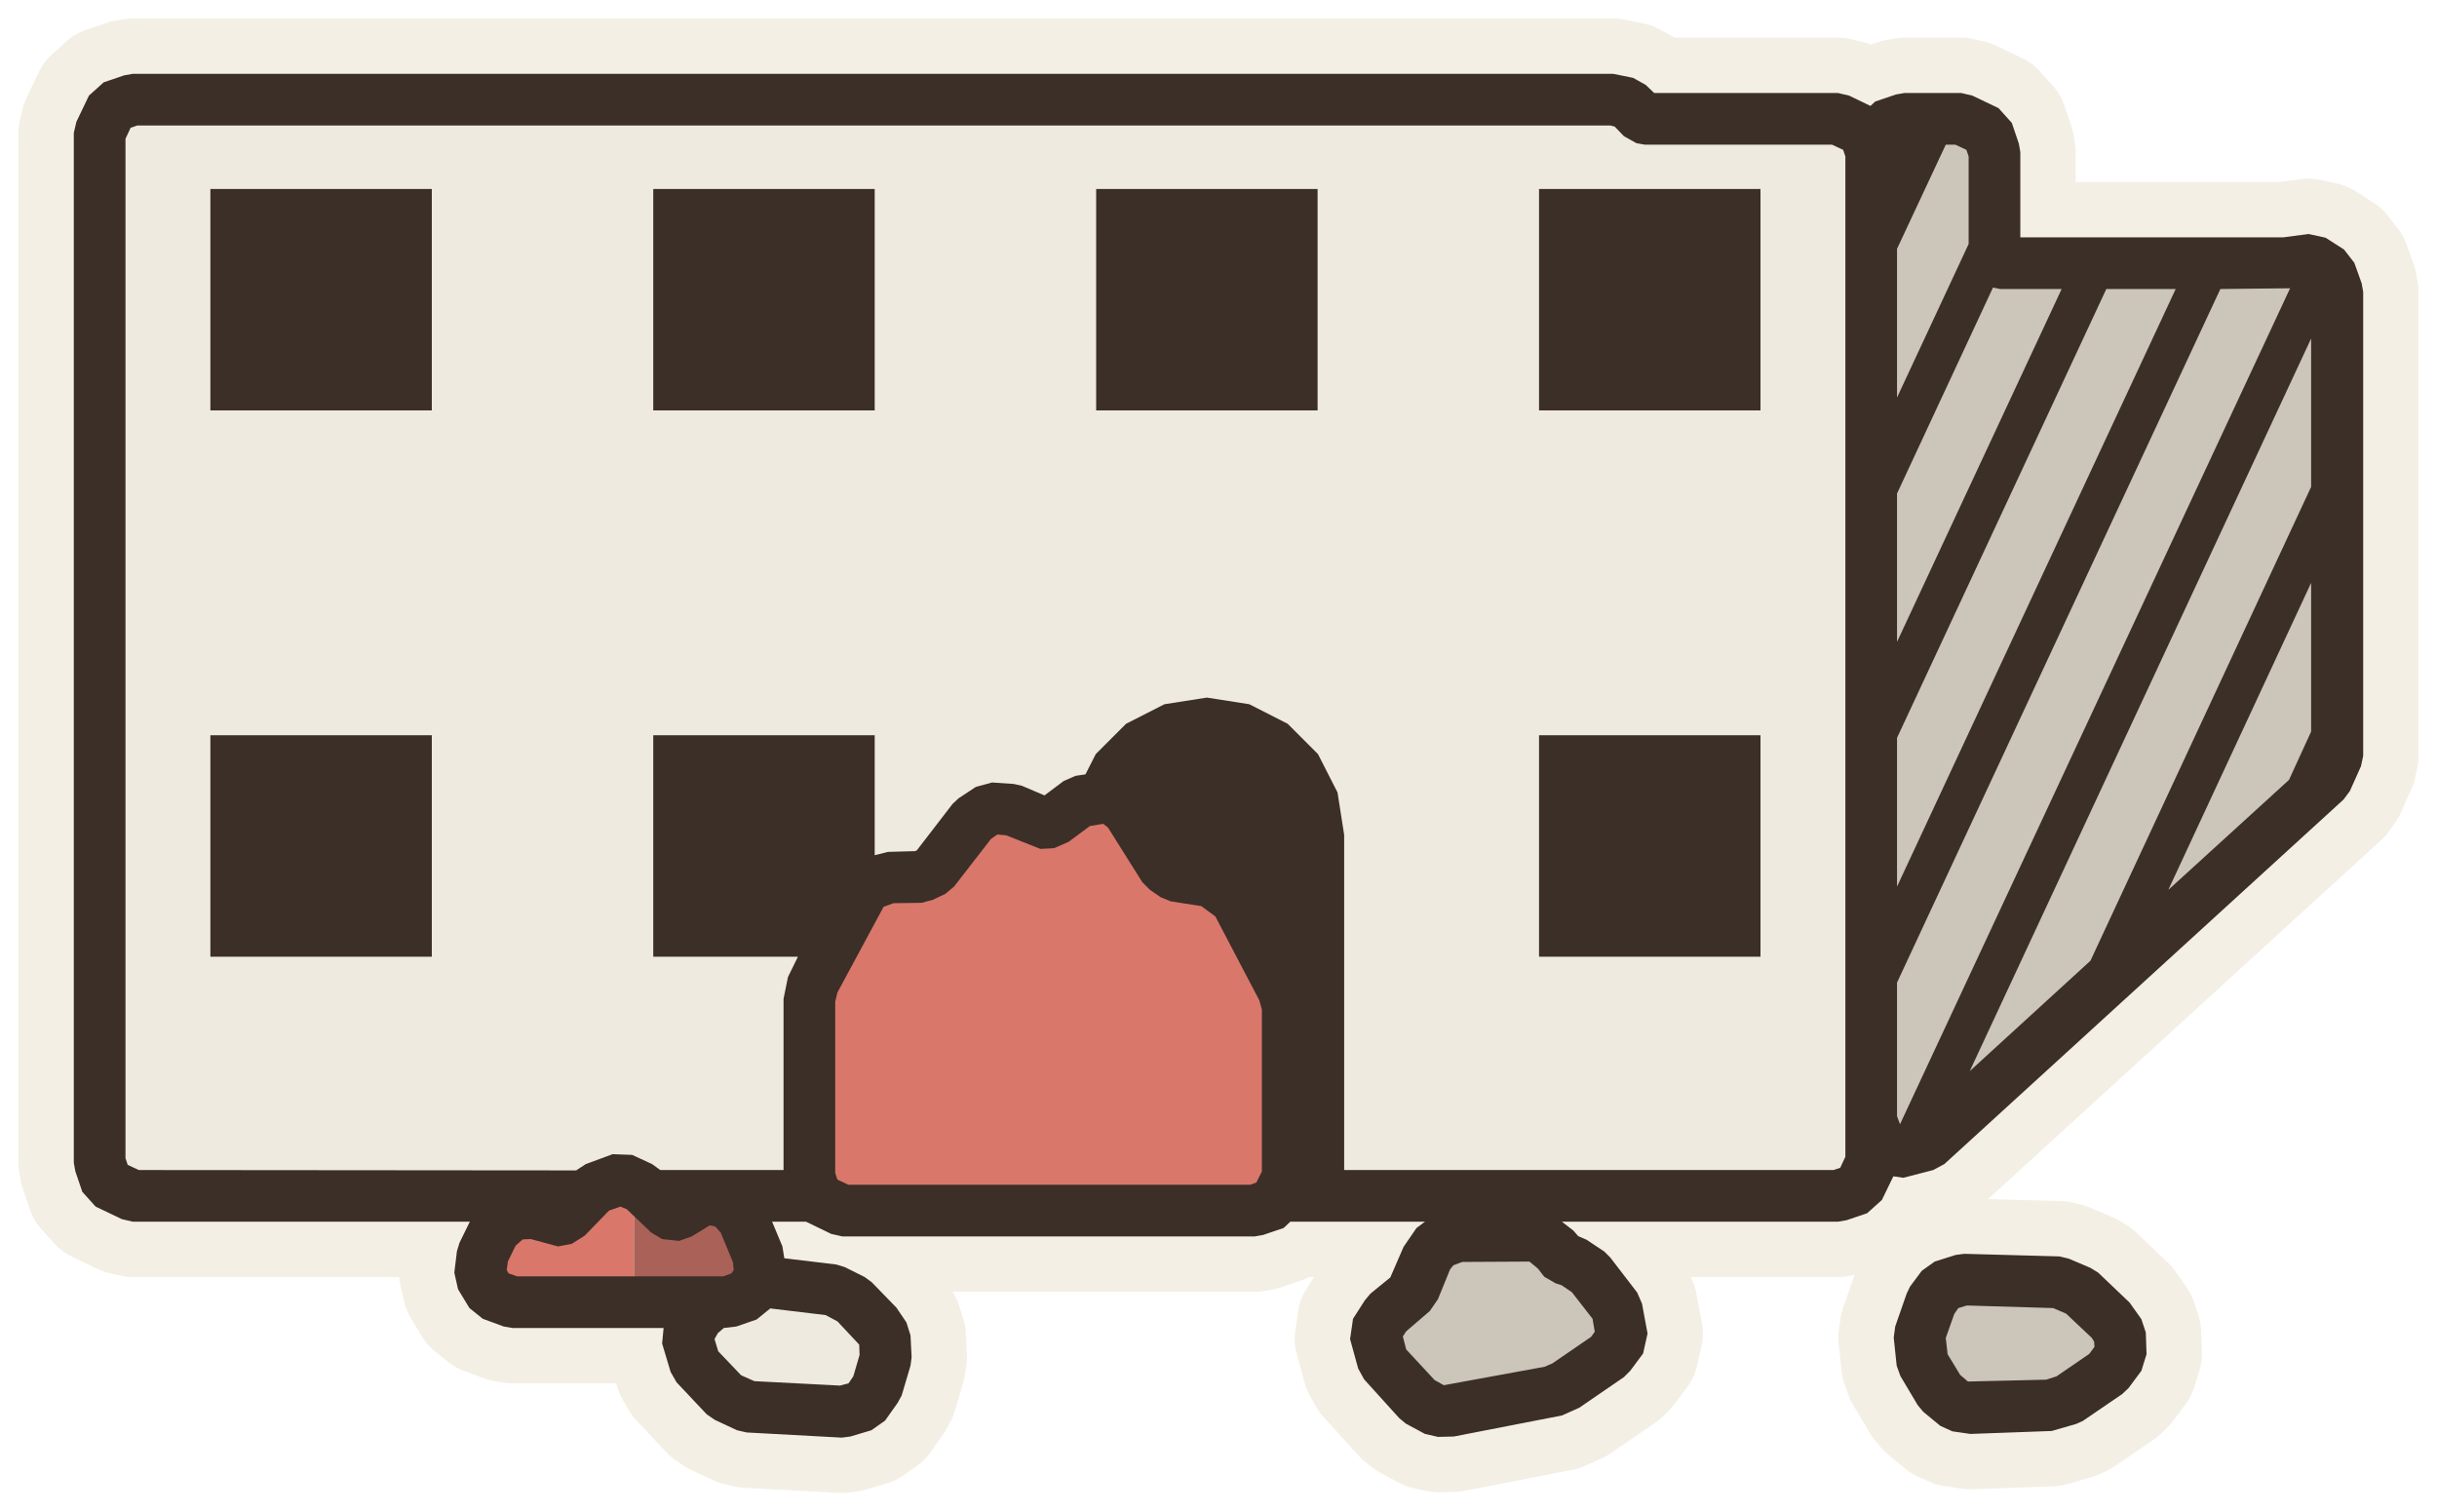
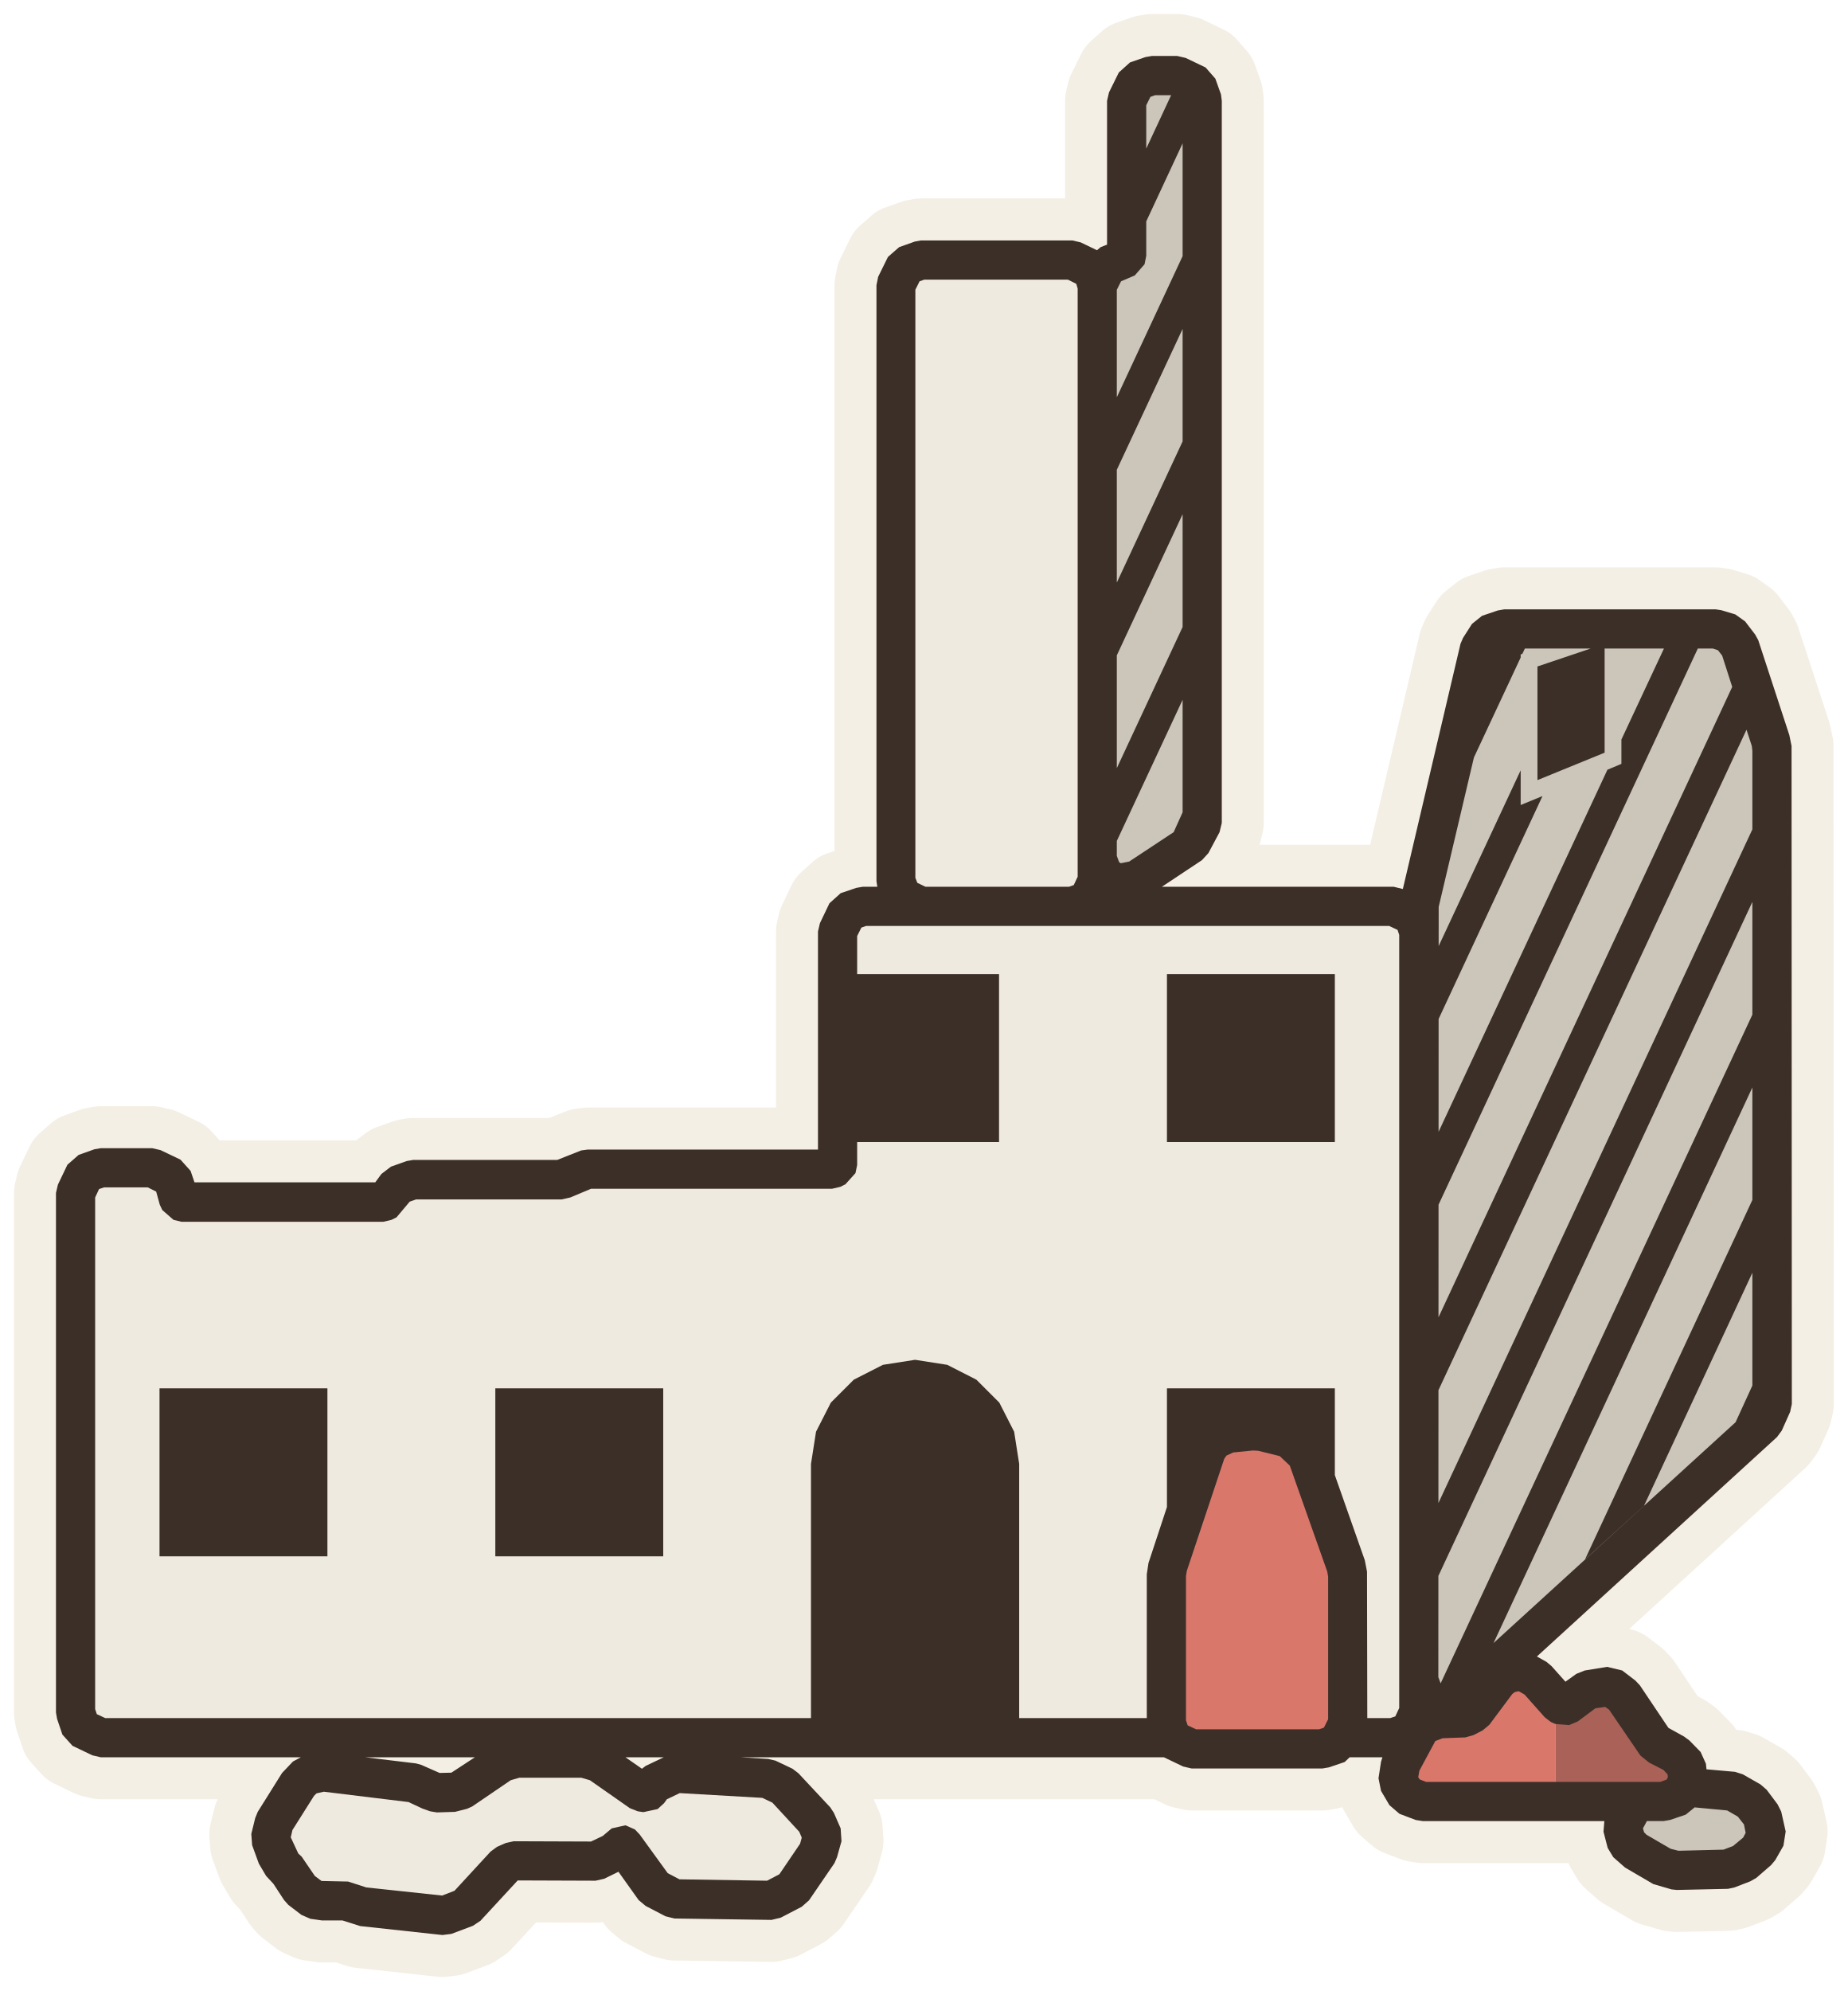
- <svg xmlns="http://www.w3.org/2000/svg" viewBox="-26.7 -32.4 66.03 40.95" data-palette="wall:#EFEADF;roof:#D9776B;wood:#C9A97C;earth:#94744F;water:#8FB0B8;flag:#4A3B32;ink:#3B2F28;halo:#F4EFE4">
-   <path data-role="sil" fill="#F4EFE4" stroke="#F4EFE4" stroke-width="3" stroke-linejoin="round" d="M-3.66 6.52L-3.09 6.35L-2.72 6.09L-2.38 5.61L-2.27 5.41L-2.03 4.6L-2 4.37L-2.03 3.78L-2.14 3.43L-2.41 3.03L-3.08 2.34L-3.27 2.2L-3.81 1.93L-4.04 1.86L-5.45 1.69L-5.5 1.37L-5.78 0.7L-4.86 0.7L-4.18 1.03L-3.87 1.1L7.29 1.1L7.52 1.06L8.08 0.87L8.26 0.7L11.91 0.7L11.68 0.87L11.33 1.38L10.97 2.21L10.43 2.65L10.28 2.83L9.96 3.33L9.88 3.88L10.1 4.68L10.26 4.97L11.21 6.02L11.39 6.17L11.91 6.45L12.26 6.53L12.69 6.52L15.62 5.95L16.09 5.74L17.3 4.91L17.47 4.74L17.82 4.27L17.94 3.73L17.79 2.92L17.66 2.62L16.93 1.67L16.77 1.51L16.29 1.19L16.06 1.09L15.93 0.94L15.62 0.7L23.1 0.7L23.33 0.66L23.89 0.47L24.29 0.11L24.6 -0.53L24.87 -0.49L25.68 -0.7L25.98 -0.86L36.8 -10.74L36.97 -10.97L37.27 -11.64L37.33 -11.92L37.33 -24.49L37.29 -24.72L37.09 -25.28L36.81 -25.64L36.31 -25.96L35.85 -26.06L35.17 -25.97L28.04 -25.97L28.04 -28.28L28 -28.51L27.81 -29.07L27.45 -29.47L26.74 -29.81L26.44 -29.88L24.9 -29.88L24.67 -29.84L24.11 -29.65L23.98 -29.53L23.4 -29.81L23.1 -29.88L18.12 -29.88L17.89 -30.1L17.55 -30.29L17.01 -30.4L-23.1 -30.4L-23.33 -30.36L-23.89 -30.17L-24.29 -29.81L-24.63 -29.1L-24.7 -28.8L-24.7 -0.9L-24.66 -0.67L-24.47 -0.11L-24.11 0.29L-23.4 0.63L-23.1 0.7L-13.97 0.7L-14.25 1.27L-14.32 1.5L-14.39 2.08L-14.29 2.53L-13.98 3.04L-13.62 3.33L-13.05 3.54L-12.81 3.58L-8.72 3.58L-8.76 4L-8.53 4.77L-8.37 5.05L-7.55 5.92L-7.33 6.07L-6.73 6.35L-6.47 6.41L-3.89 6.55ZM28.89 6.37L29.55 6.18L29.73 6.1L30.8 5.37L30.97 5.21L31.32 4.74L31.46 4.29L31.44 3.7L31.32 3.34L31 2.89L30.15 2.08L29.94 1.95L29.35 1.7L29.1 1.64L26.52 1.57L26.29 1.6L25.72 1.78L25.37 2.03L25.05 2.46L24.96 2.65L24.65 3.54L24.61 3.84L24.69 4.6L24.79 4.88L25.26 5.67L25.41 5.85L25.87 6.23L26.2 6.38L26.69 6.45Z" />
-   <path data-role="wall" fill="#EFEADF" d="M-13.32 0L-12.85 -0.21L-12.26 -0.23L-12.02 -0.2L-11.67 -0.1L-11.09 -0.69L-10.83 -0.86L-10.1 -1.13L-9.57 -1.11L-9.03 -0.86L-8.84 -0.73L-8.39 -0.3L-8.13 -0.44L-7.79 -0.57L-7.41 -0.61L-6.83 -0.5L-6.43 -0.28L-6.18 0L-5.34 0L-5.43 -0.27L-5.47 -0.5L-5.47 -5.34L-5.35 -5.93L-3.94 -8.59L-3.72 -8.86L-3.42 -9.08L-2.87 -9.28L-2.64 -9.32L-1.91 -9.34L-1.86 -9.36L-0.89 -10.62L-0.73 -10.77L-0.26 -11.08L0.18 -11.2L0.77 -11.16L0.99 -11.11L1.6 -10.85L2.12 -11.24L2.44 -11.38L3.28 -11.51L3.83 -11.37L4.29 -11L4.44 -10.82L5.36 -9.37L5.4 -9.34L6.24 -9.2L6.54 -9.08L7.18 -8.61L7.39 -8.37L8.76 -5.72L8.89 -5.13L8.89 -0.5L8.82 -0.2L8.72 0L23.1 0L23.66 -0.19L24 -0.9L24 -28.28L23.81 -28.84L23.1 -29.18L17.87 -29.18L17.8 -29.21L17.4 -29.61L17.01 -29.7L-23.1 -29.7L-23.66 -29.51L-24 -28.8L-24 -0.9L-23.81 -0.34L-23.1 0ZM-3.29 5.68L-2.94 5.21L-2.7 4.4L-2.73 3.81L-2.92 3.52L-3.59 2.82L-4.12 2.56L-5.47 2.39L-5.52 2.56L-5.83 3.06L-6.2 3.35L-6.75 3.54L-6.98 3.58L-7.97 3.58L-8.09 3.8L-7.86 4.57L-7.04 5.43L-6.43 5.71L-3.85 5.85Z" />
-   <path data-role="wall-shade" fill="#cbc5ba" d="M25.51 -1.38L36.33 -11.25L36.63 -11.92L36.63 -24.49L36.43 -25.05L35.93 -25.37L35.27 -25.27L27.49 -25.27L27.43 -25.29L27.34 -25.48L27.34 -28.28L27.15 -28.84L26.44 -29.18L24.9 -29.18L24.48 -29.04L24.66 -28.51L24.7 -28.28L24.7 -1.17ZM12.56 5.83L15.35 5.31L15.69 5.16L16.9 4.33L17.25 3.85L17.11 3.04L16.38 2.09L15.9 1.77L15.62 1.68L15.49 1.49L15.03 1.12L14.73 1.07L12.8 1.09L12.24 1.29L11.97 1.65L11.61 2.53L11.48 2.7L10.87 3.19L10.56 3.7L10.77 4.5L11.73 5.55L12.25 5.83ZM28.86 5.67L29.34 5.52L30.4 4.79L30.76 4.32L30.74 3.73L30.52 3.4L29.67 2.59L29.08 2.34L26.5 2.27L25.93 2.44L25.62 2.87L25.31 3.77L25.39 4.52L25.86 5.31L26.32 5.69L26.67 5.75Z" />
-   <path data-role="roof" fill="#D9776B" d="M7.85 0.21L8.19 -0.5L8.19 -5.13L8.08 -5.55L6.78 -8.04L6.13 -8.51L5.14 -8.67L4.84 -8.87L3.85 -10.45L3.39 -10.82L2.54 -10.69L1.83 -10.14L1.63 -10.09L0.72 -10.46L0.13 -10.5L-0.34 -10.19L-1.41 -8.81L-1.74 -8.64L-2.63 -8.63L-3.18 -8.42L-3.4 -8.15L-4.67 -5.76L-4.77 -5.34L-4.77 -0.5L-4.58 0.06L-3.87 0.4L7.29 0.4ZM-9.52 -0.31L-9.86 -0.47L-10.59 -0.2L-11.36 0.59L-11.56 0.67L-12.23 0.47L-12.82 0.49L-13.3 0.93L-13.62 1.58L-13.7 2.17L-13.39 2.67L-12.81 2.88L-9.52 2.88Z" />
-   <path data-role="roof-shade" fill="#aa6157" d="M-6.42 2.69L-6.11 2.19L-6.15 1.64L-6.56 0.63L-6.96 0.18L-7.54 0.08L-7.88 0.21L-8.34 0.51L-8.47 0.54L-8.58 0.48L-9.32 -0.22L-9.52 -0.31L-9.52 2.88L-6.98 2.88Z" />
-   <path data-role="ink" fill="#3B2F28" d="M-3.66 6.52L-3.09 6.35L-2.72 6.09L-2.38 5.61L-2.27 5.41L-2.03 4.6L-2 4.37L-2.03 3.78L-2.14 3.43L-2.41 3.03L-3.08 2.34L-3.27 2.2L-3.81 1.93L-4.04 1.86L-5.45 1.69L-5.5 1.37L-5.78 0.7L-4.86 0.7L-4.18 1.03L-3.87 1.1L7.29 1.1L7.52 1.06L8.08 0.87L8.26 0.7L11.91 0.7L11.68 0.87L11.33 1.38L10.97 2.21L10.43 2.65L10.28 2.83L9.96 3.33L9.88 3.88L10.1 4.68L10.26 4.97L11.21 6.02L11.39 6.17L11.91 6.45L12.26 6.53L12.69 6.52L15.62 5.95L16.09 5.74L17.3 4.91L17.47 4.74L17.82 4.27L17.94 3.73L17.79 2.92L17.66 2.62L16.93 1.67L16.77 1.51L16.29 1.19L16.06 1.09L15.93 0.94L15.62 0.7L23.1 0.7L23.33 0.66L23.89 0.47L24.29 0.11L24.6 -0.53L24.87 -0.49L25.68 -0.7L25.98 -0.86L36.8 -10.74L36.97 -10.97L37.27 -11.64L37.33 -11.92L37.33 -24.49L37.29 -24.72L37.09 -25.28L36.81 -25.64L36.31 -25.96L35.85 -26.06L35.17 -25.97L28.04 -25.97L28.04 -28.28L28 -28.51L27.81 -29.07L27.45 -29.47L26.74 -29.81L26.44 -29.88L24.9 -29.88L24.67 -29.84L24.11 -29.65L23.98 -29.53L23.4 -29.81L23.1 -29.88L18.12 -29.88L17.89 -30.1L17.55 -30.29L17.01 -30.4L-23.1 -30.4L-23.33 -30.36L-23.89 -30.17L-24.29 -29.81L-24.63 -29.1L-24.7 -28.8L-24.7 -0.9L-24.66 -0.67L-24.47 -0.11L-24.11 0.29L-23.4 0.63L-23.1 0.7L-13.97 0.7L-14.25 1.27L-14.32 1.5L-14.39 2.08L-14.29 2.53L-13.98 3.04L-13.62 3.33L-13.05 3.54L-12.81 3.58L-8.72 3.58L-8.76 4L-8.53 4.77L-8.37 5.05L-7.55 5.92L-7.33 6.07L-6.73 6.35L-6.47 6.41L-3.89 6.55ZM-11.09 -0.69L-22.94 -0.7L-23.24 -0.84L-23.3 -1.02L-23.3 -28.64L-23.16 -28.94L-22.98 -29L16.93 -29L17.05 -28.97L17.3 -28.71L17.64 -28.52L17.87 -28.48L22.94 -28.48L23.24 -28.34L23.3 -28.16L23.3 -1.06L23.16 -0.76L22.98 -0.7L9.72 -0.7L9.72 -9.78L9.54 -10.93L9.01 -11.97L8.19 -12.79L7.15 -13.32L6 -13.5L4.85 -13.32L3.81 -12.79L2.99 -11.97L2.71 -11.42L2.44 -11.38L2.12 -11.24L1.6 -10.85L0.99 -11.11L0.77 -11.16L0.18 -11.2L-0.26 -11.08L-0.73 -10.77L-0.89 -10.62L-1.86 -9.36L-1.91 -9.34L-2.64 -9.32L-3 -9.23L-3 -12.48L-9 -12.48L-9 -6.48L-5.08 -6.48L-5.35 -5.93L-5.47 -5.34L-5.47 -0.7L-8.81 -0.7L-9.03 -0.86L-9.57 -1.11L-10.1 -1.13L-10.83 -0.86ZM24.7 -2.16L24.7 -25.66L26.02 -28.48L26.28 -28.48L26.58 -28.34L26.64 -28.16L26.64 -25.79L24.7 -21.63L24.7 -19.03L27.3 -24.61L27.49 -24.57L29.16 -24.57L24.7 -15.01L24.7 -12.41L30.37 -24.57L32.25 -24.57L24.7 -8.38L24.7 -5.78L33.46 -24.57L35.35 -24.59L24.78 -1.94ZM-15 -27.28L-21 -27.28L-21 -21.28L-15 -21.28ZM-3 -27.28L-9 -27.28L-9 -21.28L-3 -21.28ZM9 -27.28L3 -27.28L3 -21.28L9 -21.28ZM21 -27.28L15 -27.28L15 -21.28L21 -21.28ZM26.67 -3.38L35.92 -23.23L35.92 -19.21L29.94 -6.37ZM35.92 -16.61L35.92 -12.58L35.32 -11.27L32.05 -8.29ZM-15 -12.48L-21 -12.48L-21 -6.48L-15 -6.48ZM21 -12.48L15 -12.48L15 -6.48L21 -6.48ZM-3.71 -0.3L-4.01 -0.44L-4.07 -0.62L-4.07 -5.26L-4.01 -5.51L-2.76 -7.83L-2.49 -7.93L-1.73 -7.94L-1.43 -8.02L-1.09 -8.18L-0.85 -8.38L0.15 -9.67L0.32 -9.79L0.56 -9.77L1.49 -9.4L1.86 -9.42L2.25 -9.59L2.83 -10.02L3.19 -10.08L3.32 -9.98L4.25 -8.5L4.46 -8.29L4.75 -8.09L5.02 -7.98L5.85 -7.85L6.23 -7.57L7.42 -5.3L7.49 -5.05L7.49 -0.66L7.34 -0.36L7.17 -0.3ZM-12.69 2.18L-12.92 2.1L-12.97 2.01L-12.94 1.78L-12.73 1.35L-12.54 1.18L-12.32 1.17L-11.58 1.37L-11.21 1.3L-10.86 1.08L-10.2 0.4L-9.89 0.29L-9.72 0.36L-9.06 0.99L-8.76 1.17L-8.3 1.22L-7.96 1.1L-7.47 0.8L-7.32 0.83L-7.17 1L-6.84 1.8L-6.82 2.01L-6.88 2.1L-7.1 2.18ZM28.89 6.37L29.55 6.18L29.73 6.1L30.8 5.37L30.97 5.21L31.32 4.74L31.46 4.29L31.44 3.7L31.32 3.34L31 2.89L30.15 2.08L29.94 1.95L29.35 1.7L29.1 1.64L26.52 1.57L26.29 1.6L25.72 1.78L25.37 2.03L25.05 2.46L24.96 2.65L24.65 3.54L24.61 3.84L24.69 4.6L24.79 4.88L25.26 5.67L25.41 5.85L25.87 6.23L26.2 6.38L26.69 6.45ZM12.42 5.13L12.17 4.99L11.4 4.16L11.31 3.81L11.4 3.67L12.04 3.12L12.26 2.8L12.59 1.99L12.68 1.88L12.92 1.79L14.74 1.78L14.97 1.97L15.14 2.19L15.45 2.37L15.61 2.42L15.89 2.61L16.45 3.33L16.51 3.68L16.41 3.82L15.36 4.54L15.15 4.63ZM-4.01 3.4L-3.42 4.03L-3.41 4.31L-3.58 4.89L-3.71 5.08L-3.94 5.14L-6.26 5.02L-6.62 4.86L-7.24 4.21L-7.34 3.88L-7.25 3.72L-7.09 3.58L-6.75 3.54L-6.2 3.35L-5.83 3.05L-4.33 3.23ZM26.62 5.03L26.41 4.85L26.07 4.29L26.02 3.85L26.25 3.2L26.36 3.04L26.59 2.97L28.93 3.04L29.28 3.19L29.98 3.85L30.04 3.95L30.05 4.09L29.91 4.28L29.02 4.89L28.74 4.98Z" />
+ <svg xmlns="http://www.w3.org/2000/svg" viewBox="-26.7 -62.08 66.03 71.13" data-palette="wall:#EFEADF;roof:#D9776B;wood:#C9A97C;earth:#94744F;water:#8FB0B8;flag:#4A3B32;ink:#3B2F28;halo:#F4EFE4">
+   <path data-role="sil" fill="#F4EFE4" stroke="#F4EFE4" stroke-width="3" stroke-linejoin="round" d="M-10.57 7.01L-9.8 6.72L-9.53 6.54L-8.2 5.1L-5.42 5.11L-5.11 5.04L-4.6 4.79L-3.88 5.8L-3.63 6.01L-2.92 6.38L-2.6 6.46L0.87 6.51L1.2 6.43L1.95 6.04L2.21 5.81L3.12 4.48L3.21 4.27L3.37 3.7L3.34 3.24L3.1 2.69L2.97 2.49L1.83 1.27L1.62 1.11L1.01 0.82L0.75 0.76L-0.24 0.7L14.89 0.7L15.58 1.03L15.88 1.1L20.56 1.1L20.79 1.06L21.35 0.87L21.53 0.7L22.7 0.7L22.65 0.86L22.56 1.45L22.65 1.9L22.95 2.41L23.31 2.72L23.89 2.94L24.14 2.98L30.63 2.98L30.6 3.36L30.75 3.94L30.95 4.27L31.37 4.64L32.38 5.23L33.03 5.42L33.22 5.44L35.05 5.4L35.28 5.35L35.85 5.13L36.06 5.01L36.59 4.55L36.74 4.37L37.03 3.86L37.11 3.35L36.95 2.64L36.82 2.38L36.43 1.86L36.21 1.67L35.58 1.31L35.3 1.22L34.28 1.13L34.26 0.93L34.07 0.51L33.67 0.1L33.48 -0.04L32.92 -0.35L31.9 -1.87L31.74 -2.04L31.27 -2.4L30.73 -2.53L29.93 -2.4L29.63 -2.28L29.24 -2L28.74 -2.56L28.56 -2.71L28.22 -2.9L36.8 -10.74L36.97 -10.97L37.27 -11.64L37.33 -11.92L37.32 -35.43L37.24 -35.82L36.13 -39.21L36.02 -39.41L35.66 -39.88L35.31 -40.13L34.81 -40.28L34.61 -40.31L27.05 -40.31L26.82 -40.27L26.26 -40.08L25.9 -39.79L25.58 -39.29L25.49 -39.08L23.43 -30.32L23.1 -30.4L14.82 -30.4L16.25 -31.35L16.48 -31.6L16.88 -32.35L16.96 -32.68L16.96 -58.48L16.93 -58.71L16.73 -59.27L16.38 -59.67L15.67 -60.01L15.37 -60.08L14.46 -60.08L14.23 -60.04L13.68 -59.85L13.28 -59.49L12.93 -58.78L12.86 -58.48L12.86 -53.34L12.63 -53.25L12.5 -53.14L11.92 -53.42L11.62 -53.49L6.21 -53.49L5.99 -53.45L5.43 -53.25L5.03 -52.9L4.68 -52.19L4.62 -51.89L4.62 -30.6L4.65 -30.4L4.13 -30.4L3.9 -30.36L3.34 -30.17L2.94 -29.81L2.6 -29.1L2.53 -28.8L2.53 -21.01L-5.7 -21.01L-5.93 -20.98L-6.79 -20.64L-11.94 -20.64L-12.17 -20.6L-12.73 -20.4L-13.07 -20.14L-13.29 -19.84L-19.75 -19.84L-19.89 -20.25L-20.25 -20.65L-20.96 -20.99L-21.26 -21.06L-23.1 -21.06L-23.33 -21.02L-23.89 -20.82L-24.29 -20.47L-24.63 -19.76L-24.7 -19.46L-24.7 -0.9L-24.66 -0.67L-24.47 -0.11L-24.11 0.29L-23.4 0.63L-23.1 0.7L-15.95 0.7L-16.23 0.85L-16.62 1.26L-17.49 2.65L-17.58 2.87L-17.72 3.44L-17.69 3.84L-17.45 4.5L-17.19 4.94L-16.93 5.22L-16.55 5.8L-16.4 5.97L-15.93 6.33L-15.61 6.47L-15.19 6.53L-14.46 6.53L-13.83 6.73L-10.89 7.05ZM-4.35 0.7L-2.98 0.7L-3.63 1.01L-3.76 1.11ZM-10.99 1.26L-11.65 0.97L-11.83 0.92L-13.65 0.7L-9.73 0.7L-10.57 1.25Z" />
+   <path data-role="wall" fill="#EFEADF" d="M12.52 -30.6L12.52 -51.89L12.32 -52.45L11.62 -52.79L6.21 -52.79L5.66 -52.59L5.32 -51.89L5.32 -30.6L5.38 -30.4L12.42 -30.4ZM14.32 -0.27L14.28 -0.5L14.29 -5.96L14.37 -6.35L15.82 -10.64L16.05 -11L16.35 -11.26L16.89 -11.51L17.11 -11.57L18.11 -11.66L18.54 -11.62L19.54 -11.37L19.84 -11.21L20.47 -10.64L20.66 -10.35L22.1 -6.22L22.16 -5.81L22.16 -0.5L22.09 -0.2L21.99 0L23.05 0L23.39 -0.63L23.61 -0.9L23.9 -1.11L24 -1.15L24 -28.8L23.81 -29.36L23.1 -29.7L4.13 -29.7L3.57 -29.51L3.23 -28.8L3.23 -20.46L3.21 -20.4L3.03 -20.31L-5.7 -20.31L-6.27 -20.11L-6.63 -19.93L-11.94 -19.93L-12.5 -19.74L-12.79 -19.33L-12.83 -19.22L-13.01 -19.14L-20.21 -19.14L-20.27 -19.16L-20.36 -19.34L-20.36 -19.46L-20.55 -20.02L-21.26 -20.36L-23.1 -20.36L-23.66 -20.16L-24 -19.46L-24 -0.9L-23.81 -0.34L-23.1 0L14.41 0ZM-10.05 6.07L-8.66 4.54L-8.34 4.4L-5.42 4.41L-4.71 4.07L-4.57 3.89L-4.46 3.83L-3.31 5.39L-2.59 5.76L0.88 5.81L1.63 5.42L2.54 4.09L2.69 3.52L2.46 2.97L1.32 1.74L0.71 1.46L-2.55 1.27L-3.33 1.64L-3.54 1.93L-3.6 1.97L-3.79 1.94L-5.31 0.89L-5.82 0.73L-8.25 0.73L-8.75 0.88L-10.22 1.88L-10.46 1.95L-11.1 1.97L-11.38 1.87L-11.46 1.81L-11.92 1.61L-15.16 1.22L-15.74 1.35L-16.03 1.64L-16.9 3.02L-17.03 3.6L-16.85 4.14L-16.59 4.59L-16.39 4.76L-15.97 5.42L-15.5 5.78L-15.2 5.83L-14.43 5.82L-13.76 6.04L-10.81 6.36Z" />
+   <path data-role="wall-shade" fill="#cbc5ba" d="M13.91 -30.63L15.86 -31.93L16.27 -32.68L16.27 -58.48L16.07 -59.04L15.37 -59.38L14.46 -59.38L13.9 -59.19L13.56 -58.48L13.56 -52.94L13.54 -52.87L12.99 -52.64L13.18 -52.12L13.21 -51.89L13.21 -30.51ZM25.45 -1.4L25.49 -1.43L26.37 -2.57L26.66 -2.82L27.01 -2.98L27.33 -3.04L36.33 -11.25L36.63 -11.92L36.63 -35.32L36.58 -35.6L35.46 -38.99L35.1 -39.46L34.61 -39.61L27.05 -39.61L26.49 -39.41L26.17 -38.92L24.07 -30.01L24.47 -29.59L24.66 -29.03L24.7 -28.8L24.7 -1.38ZM35.03 4.7L35.6 4.48L36.13 4.02L36.43 3.51L36.26 2.8L35.87 2.28L35.24 1.92L34.25 1.83L34.21 1.96L33.9 2.46L33.54 2.75L32.98 2.94L32.75 2.98L31.36 2.98L31.27 3.19L31.42 3.76L31.72 4.04L32.73 4.62L33.2 4.74Z" />
+   <path data-role="roof" fill="#D9776B" d="M21.12 0.21L21.46 -0.5L21.46 -5.81L21.41 -6.11L20 -10.12L19.37 -10.69L18.37 -10.94L18.06 -10.97L17.18 -10.88L16.64 -10.63L16.42 -10.27L15.03 -6.13L14.98 -5.84L14.98 -0.5L15.18 0.06L15.88 0.4L20.56 0.4ZM28.89 -1.34L28.22 -2.1L27.7 -2.39L27.12 -2.29L26.83 -2.04L25.96 -0.88L25.63 -0.71L24.71 -0.68L24.15 -0.46L23.94 -0.19L23.34 0.96L23.25 1.55L23.55 2.06L24.14 2.28L28.89 2.28Z" />
+   <path data-role="roof-shade" fill="#aa6157" d="M33.31 2.09L33.62 1.59L33.56 1L33.16 0.58L32.55 0.27L32.38 0.12L31.32 -1.48L30.84 -1.84L30.04 -1.71L29.27 -1.15L29.18 -1.12L29.02 -1.2L28.89 -1.34L28.89 2.28L32.75 2.28Z" />
+   <path data-role="ink" fill="#3B2F28" d="M6.08 -30.54L6.01 -30.72L6.01 -51.73L6.16 -52.03L6.33 -52.09L11.46 -52.09L11.76 -51.94L11.81 -51.77L11.81 -30.76L11.67 -30.46L11.5 -30.4L6.37 -30.4ZM13.29 -31.28L13.21 -31.5L13.21 -51.73L13.36 -52.03L13.85 -52.24L14.2 -52.64L14.26 -52.94L14.26 -58.32L14.41 -58.62L14.58 -58.68L15.15 -58.68L14.26 -56.77L14.26 -54.17L15.56 -56.96L15.56 -52.93L13.21 -47.89L13.21 -45.3L15.56 -50.33L15.56 -46.31L13.21 -41.27L13.21 -38.67L15.56 -43.71L15.56 -39.68L13.21 -34.64L13.21 -32.04L15.56 -37.08L15.56 -33.06L15.24 -32.35L13.65 -31.3L13.35 -31.24ZM24.7 -2.16L24.71 -29.68L25.97 -35.02L27.64 -38.59L27.64 -38.7L27.7 -38.72L27.79 -38.91L30.14 -38.91L28.24 -38.27L28.24 -34.21L30.64 -35.19L30.64 -38.91L32.76 -38.91L31.24 -35.66L31.24 -34.79L30.74 -34.58L24.7 -21.63L24.7 -19.03L33.97 -38.91L34.51 -38.91L34.69 -38.85L34.84 -38.66L35.2 -37.54L24.7 -15.01L24.7 -12.41L35.71 -36.01L35.9 -35.43L35.92 -35.26L35.92 -32.45L24.7 -8.38L24.7 -5.78L35.92 -29.86L35.92 -25.83L24.78 -1.94ZM28.42 -33.64L27.64 -33.32L27.64 -34.56L24.7 -28.26L24.7 -25.66ZM-22.94 -0.7L-23.24 -0.84L-23.3 -1.02L-23.3 -19.3L-23.16 -19.6L-22.98 -19.66L-21.42 -19.66L-21.12 -19.51L-20.99 -19.04L-20.9 -18.85L-20.5 -18.5L-20.21 -18.43L-13.01 -18.43L-12.71 -18.5L-12.53 -18.59L-12.06 -19.15L-11.83 -19.23L-6.63 -19.23L-6.32 -19.3L-5.58 -19.61L3.03 -19.61L3.33 -19.68L3.51 -19.77L3.87 -20.17L3.93 -20.46L3.93 -21.28L9 -21.28L9 -27.28L3.93 -27.28L3.93 -28.64L4.08 -28.94L4.25 -29L22.94 -29L23.24 -28.86L23.3 -28.68L23.3 -1.06L23.16 -0.76L22.98 -0.7L22.16 -0.7L22.15 -5.93L22.07 -6.34L21 -9.38L21 -12.48L15 -12.48L15 -8.24L14.34 -6.24L14.28 -5.84L14.28 -0.7L9.72 -0.7L9.72 -9.78L9.54 -10.93L9.01 -11.97L8.19 -12.79L7.15 -13.32L6 -13.5L4.85 -13.32L3.81 -12.79L2.99 -11.97L2.46 -10.93L2.28 -9.78L2.28 -0.7ZM21 -27.28L15 -27.28L15 -21.28L21 -21.28ZM26.67 -3.38L35.92 -23.23L35.92 -19.21L29.94 -6.37L32.05 -8.29L35.92 -16.61L35.92 -12.58L35.32 -11.27ZM-15 -12.48L-21 -12.48L-21 -6.48L-15 -6.48ZM-3 -12.48L-9 -12.48L-9 -6.48L-3 -6.48ZM16.04 -0.3L15.74 -0.44L15.68 -0.62L15.68 -5.78L15.71 -5.96L17.05 -9.97L17.13 -10.08L17.37 -10.19L18.07 -10.26L18.26 -10.25L19.03 -10.06L19.39 -9.72L20.73 -5.93L20.76 -5.75L20.76 -0.66L20.61 -0.36L20.44 -0.3ZM24.26 1.58L24.03 1.49L23.98 1.41L24.02 1.18L24.59 0.12L24.85 0.02L25.66 -0.01L25.95 -0.09L26.28 -0.26L26.52 -0.46L27.34 -1.56L27.43 -1.63L27.57 -1.66L27.78 -1.54L28.5 -0.73L28.72 -0.56L28.88 -0.49L29.37 -0.45L29.68 -0.58L30.31 -1.05L30.66 -1.1L30.8 -1L31.92 0.64L32.23 0.89L32.74 1.15L32.89 1.31L32.9 1.42L32.85 1.5L32.63 1.58ZM-10.99 1.26L-11.65 0.97L-11.83 0.92L-13.65 0.7L-9.73 0.7L-10.57 1.25ZM-4.35 0.7L-2.98 0.7L-3.63 1.01L-3.76 1.11ZM-13.61 5.35L-14.26 5.14L-15.21 5.12L-15.45 4.94L-15.92 4.25L-16.04 4.14L-16.31 3.56L-16.25 3.3L-15.48 2.08L-15.39 1.99L-15.13 1.93L-12.1 2.3L-11.61 2.53L-11.33 2.63L-11.09 2.67L-10.44 2.65L-10.01 2.54L-9.83 2.46L-8.45 1.52L-8.14 1.43L-5.93 1.43L-5.62 1.52L-4.19 2.52L-3.91 2.63L-3.71 2.66L-3.2 2.55L-2.97 2.34L-2.87 2.2L-2.41 1.98L0.54 2.15L0.9 2.32L1.86 3.36L1.95 3.57L1.89 3.79L1.15 4.88L0.71 5.11L-2.42 5.06L-2.84 4.84L-3.84 3.46L-4.01 3.28L-4.35 3.13L-4.84 3.24L-5.16 3.51L-5.58 3.71L-8.34 3.7L-8.62 3.76L-8.94 3.9L-9.17 4.07L-10.46 5.47L-10.9 5.64ZM33 3.97L32.14 3.47L32.05 3.38L32.01 3.24L32.15 2.98L32.75 2.98L32.98 2.94L33.54 2.75L33.86 2.49L35.02 2.6L35.4 2.82L35.62 3.1L35.68 3.4L35.59 3.57L35.23 3.87L34.89 4L33.28 4.04ZM16.48 -31.6L16.88 -32.35L16.96 -32.68L16.96 -58.48L16.93 -58.71L16.73 -59.27L16.38 -59.67L15.67 -60.01L15.37 -60.08L14.46 -60.08L14.23 -60.04L13.68 -59.85L13.28 -59.49L12.93 -58.78L12.86 -58.48L12.86 -53.34L12.63 -53.25L12.5 -53.14L11.92 -53.42L11.62 -53.49L6.21 -53.49L5.99 -53.45L5.43 -53.25L5.03 -52.9L4.68 -52.19L4.62 -51.89L4.62 -30.6L4.65 -30.4L4.13 -30.4L3.9 -30.36L3.34 -30.17L2.94 -29.81L2.6 -29.1L2.53 -28.8L2.53 -21.01L-5.7 -21.01L-5.93 -20.98L-6.79 -20.64L-11.94 -20.64L-12.17 -20.6L-12.73 -20.4L-13.07 -20.14L-13.29 -19.84L-19.75 -19.84L-19.89 -20.25L-20.25 -20.65L-20.96 -20.99L-21.26 -21.06L-23.1 -21.06L-23.33 -21.02L-23.89 -20.82L-24.29 -20.47L-24.63 -19.76L-24.7 -19.46L-24.7 -0.9L-24.66 -0.67L-24.47 -0.11L-24.11 0.29L-23.4 0.63L-23.1 0.7L-15.95 0.7L-16.23 0.85L-16.62 1.26L-17.49 2.65L-17.58 2.87L-17.72 3.44L-17.69 3.84L-17.45 4.5L-17.19 4.94L-16.93 5.22L-16.55 5.8L-16.4 5.97L-15.93 6.33L-15.61 6.47L-15.19 6.53L-14.46 6.53L-13.83 6.73L-10.89 7.05L-10.57 7.01L-9.8 6.72L-9.53 6.54L-8.2 5.1L-5.42 5.11L-5.11 5.04L-4.6 4.79L-3.88 5.8L-3.63 6.01L-2.92 6.38L-2.6 6.46L0.87 6.51L1.2 6.43L1.95 6.04L2.21 5.81L3.12 4.48L3.21 4.27L3.37 3.7L3.34 3.24L3.1 2.69L2.97 2.49L1.83 1.27L1.62 1.11L1.01 0.82L0.75 0.76L-0.24 0.7L14.89 0.7L15.58 1.03L15.88 1.1L20.56 1.1L20.79 1.06L21.35 0.87L21.53 0.7L22.7 0.7L22.65 0.86L22.56 1.45L22.65 1.9L22.95 2.41L23.31 2.72L23.89 2.94L24.14 2.98L30.63 2.98L30.6 3.36L30.75 3.94L30.95 4.27L31.37 4.64L32.38 5.23L33.03 5.42L33.22 5.44L35.05 5.4L35.28 5.35L35.85 5.13L36.06 5.01L36.59 4.55L36.74 4.37L37.03 3.86L37.11 3.35L36.95 2.64L36.82 2.38L36.43 1.86L36.21 1.67L35.58 1.31L35.3 1.22L34.28 1.13L34.26 0.93L34.07 0.51L33.67 0.1L33.48 -0.04L32.92 -0.35L31.9 -1.87L31.74 -2.04L31.27 -2.4L30.73 -2.53L29.93 -2.4L29.63 -2.28L29.24 -2L28.74 -2.56L28.56 -2.71L28.22 -2.9L36.8 -10.74L36.97 -10.97L37.27 -11.64L37.33 -11.92L37.32 -35.43L37.24 -35.82L36.13 -39.21L36.02 -39.41L35.66 -39.88L35.31 -40.13L34.81 -40.28L34.61 -40.31L27.05 -40.31L26.82 -40.27L26.26 -40.08L25.9 -39.79L25.58 -39.29L25.49 -39.08L23.43 -30.32L23.1 -30.4L14.82 -30.4L16.25 -31.35Z" />
</svg>
